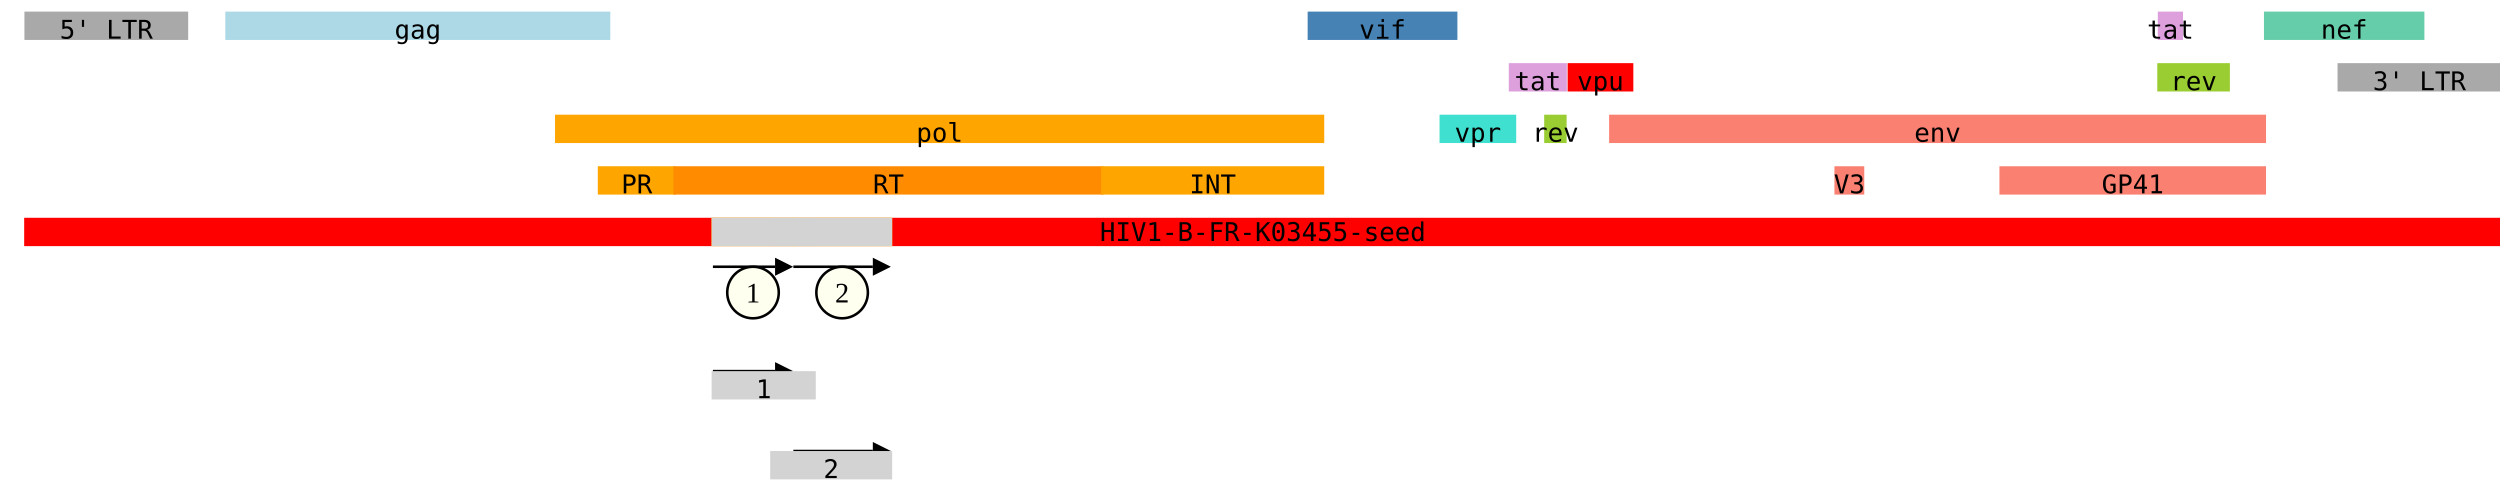
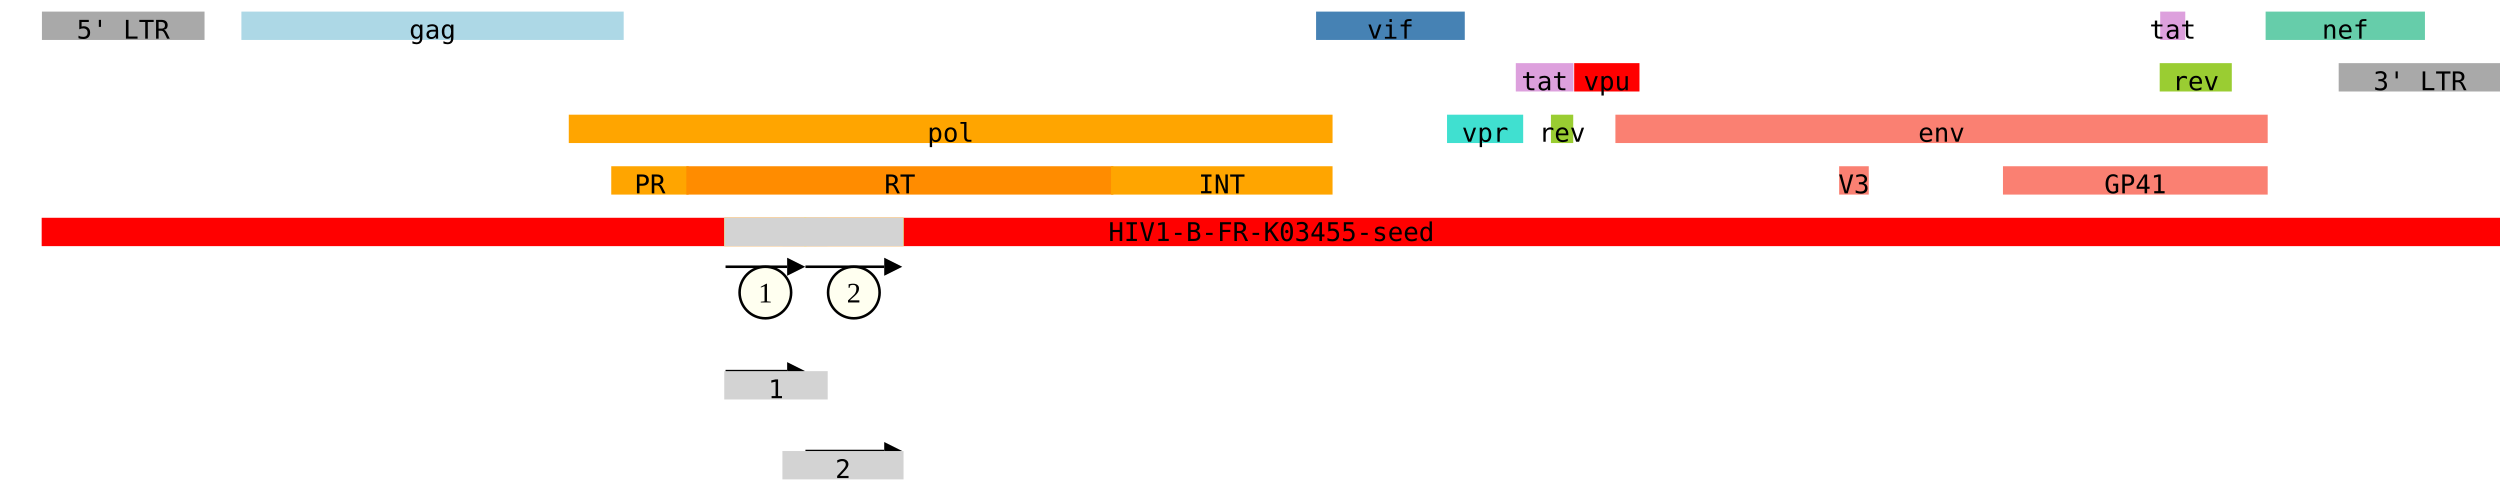
<svg xmlns="http://www.w3.org/2000/svg" width="970.0" height="195.5" viewBox="0.0 -195.5 970.0 195.5">
  <defs>
</defs>
  <g transform="translate(0 -180.5)">
    <g transform="translate(0.0 0)">
-       <rect x="9.978" y="-10" width="62.533" height="10" fill="darkgrey" stroke="darkgrey" />
-       <g transform="translate(41.24402 0)">
+       <rect x="16.768" y="-10" width="62.091" height="10" fill="darkgrey" stroke="darkgrey" />
+       <g transform="translate(47.81362 0)">
        <text x="0" y="0" font-size="10" font-family="monospace" text-anchor="middle">5' LTR</text>
      </g>
    </g>
    <g transform="translate(0.0 0)">
-       <rect x="87.921" y="-10" width="148.38" height="10" fill="lightblue" stroke="lightblue" />
-       <g transform="translate(162.1112 0)">
+       <rect x="94.161" y="-10" width="147.33" height="10" fill="lightblue" stroke="lightblue" />
+       <g transform="translate(167.8259 0)">
        <text x="0" y="0" font-size="10" font-family="monospace" text-anchor="middle">gag</text>
      </g>
    </g>
    <g transform="translate(0.0 0)">
-       <rect x="507.869" y="-10" width="57.1" height="10" fill="steelblue" stroke="steelblue" />
-       <g transform="translate(536.4192 0)">
+       <rect x="511.138" y="-10" width="56.696" height="10" fill="steelblue" stroke="steelblue" />
+       <g transform="translate(539.4861 0)">
        <text x="0" y="0" font-size="10" font-family="monospace" text-anchor="middle">vif</text>
      </g>
    </g>
    <g transform="translate(0.0 0)">
-       <rect x="837.723" y="-10" width="8.792" height="10" fill="plum" stroke="plum" />
-       <g transform="translate(842.1189 0)">
+       <rect x="838.658" y="-10" width="8.73" height="10" fill="plum" stroke="plum" />
+       <g transform="translate(843.0234 0)">
        <text x="0" y="0" font-size="10" font-family="monospace" text-anchor="middle">tat</text>
      </g>
    </g>
    <g transform="translate(0.0 0)">
-       <rect x="878.917" y="-10" width="61.249" height="10" fill="mediumaquamarine" stroke="mediumaquamarine" />
-       <g transform="translate(909.5417 0)">
+       <rect x="879.562" y="-10" width="60.815" height="10" fill="mediumaquamarine" stroke="mediumaquamarine" />
+       <g transform="translate(909.9694 0)">
        <text x="0" y="0" font-size="10" font-family="monospace" text-anchor="middle">nef</text>
      </g>
    </g>
  </g>
  <g transform="translate(0 -160.5)">
    <g transform="translate(0.0 0)">
-       <rect x="585.912" y="-10" width="21.536" height="10" fill="plum" stroke="plum" />
-       <g transform="translate(596.6799 0)">
+       <rect x="588.629" y="-10" width="21.383" height="10" fill="plum" stroke="plum" />
+       <g transform="translate(599.3206 0)">
        <text x="0" y="0" font-size="10" font-family="monospace" text-anchor="middle">tat</text>
      </g>
    </g>
    <g transform="translate(0.0 0)">
-       <rect x="608.732" y="-10" width="24.499" height="10" fill="red" stroke="red" />
-       <g transform="translate(620.9818 0)">
+       <rect x="611.287" y="-10" width="24.326" height="10" fill="red" stroke="red" />
+       <g transform="translate(623.4506 0)">
        <text x="0" y="0" font-size="10" font-family="monospace" text-anchor="middle">vpu</text>
      </g>
    </g>
    <g transform="translate(0.0 0)">
-       <rect x="837.525" y="-10" width="27.167" height="10" fill="yellowgreen" stroke="yellowgreen" />
-       <g transform="translate(851.1086 0)">
+       <rect x="838.462" y="-10" width="26.975" height="10" fill="yellowgreen" stroke="yellowgreen" />
+       <g transform="translate(851.9495 0)">
        <text x="0" y="0" font-size="10" font-family="monospace" text-anchor="middle">rev</text>
      </g>
    </g>
    <g transform="translate(0.0 0)">
-       <rect x="907.467" y="-10" width="62.533" height="10" fill="darkgrey" stroke="darkgrey" />
-       <g transform="translate(938.7336 0)">
+       <rect x="907.909" y="-10" width="62.091" height="10" fill="darkgrey" stroke="darkgrey" />
+       <g transform="translate(938.9547 0)">
        <text x="0" y="0" font-size="10" font-family="monospace" text-anchor="middle">3' LTR</text>
      </g>
    </g>
  </g>
  <g transform="translate(0 -140.5)">
    <g transform="translate(0.0 0)">
-       <rect x="215.852" y="-10" width="297.451" height="10" fill="orange" stroke="orange" />
-       <g transform="translate(364.5774 0)">
+       <rect x="221.186" y="-10" width="295.347" height="10" fill="orange" stroke="orange" />
+       <g transform="translate(368.8598 0)">
        <text x="0" y="0" font-size="10" font-family="monospace" text-anchor="middle">pol</text>
      </g>
    </g>
    <g transform="translate(0.0 0)">
-       <rect x="559.042" y="-10" width="28.747" height="10" fill="turquoise" stroke="turquoise" />
-       <g transform="translate(573.4153 0)">
+       <rect x="561.949" y="-10" width="28.544" height="10" fill="turquoise" stroke="turquoise" />
+       <g transform="translate(576.2206 0)">
        <text x="0" y="0" font-size="10" font-family="monospace" text-anchor="middle">vpr</text>
      </g>
    </g>
    <g transform="translate(0.0 0)">
-       <rect x="599.644" y="-10" width="7.705" height="10" fill="yellowgreen" stroke="yellowgreen" />
-       <g transform="translate(603.4963 0)">
+       <rect x="602.263" y="-10" width="7.651" height="10" fill="yellowgreen" stroke="yellowgreen" />
+       <g transform="translate(606.0888 0)">
        <text x="0" y="0" font-size="10" font-family="monospace" text-anchor="middle">rev</text>
      </g>
    </g>
    <g transform="translate(0.0 0)">
-       <rect x="624.835" y="-10" width="253.885" height="10" fill="salmon" stroke="salmon" />
-       <g transform="translate(751.7772 0)">
+       <rect x="627.276" y="-10" width="252.089" height="10" fill="salmon" stroke="salmon" />
+       <g transform="translate(753.3208 0)">
        <text x="0" y="0" font-size="10" font-family="monospace" text-anchor="middle">env</text>
      </g>
    </g>
  </g>
  <g transform="translate(0 -120.5)">
    <g transform="translate(0.0 0)">
-       <rect x="232.448" y="-10" width="29.241" height="10" fill="orange" stroke="orange" />
-       <g transform="translate(247.0689 0)">
+       <rect x="237.665" y="-10" width="29.034" height="10" fill="orange" stroke="orange" />
+       <g transform="translate(252.1826 0)">
        <text x="0" y="0" font-size="10" font-family="monospace" text-anchor="middle">PR</text>
      </g>
    </g>
    <g transform="translate(0.0 0)">
-       <rect x="261.788" y="-10" width="165.865" height="10" fill="darkorange" stroke="darkorange" />
-       <g transform="translate(344.7209 0)">
+       <rect x="266.798" y="-10" width="164.692" height="10" fill="darkorange" stroke="darkorange" />
+       <g transform="translate(349.1439 0)">
        <text x="0" y="0" font-size="10" font-family="monospace" text-anchor="middle">RT</text>
      </g>
    </g>
    <g transform="translate(0.0 0)">
-       <rect x="427.752" y="-10" width="85.55" height="10" fill="orange" stroke="orange" />
-       <g transform="translate(470.5275 0)">
+       <rect x="431.588" y="-10" width="84.945" height="10" fill="orange" stroke="orange" />
+       <g transform="translate(474.0606 0)">
        <text x="0" y="0" font-size="10" font-family="monospace" text-anchor="middle">INT</text>
      </g>
    </g>
    <g transform="translate(0.0 0)">
-       <rect x="712.262" y="-10" width="10.57" height="10" fill="salmon" stroke="salmon" />
-       <g transform="translate(717.5471 0)">
+       <rect x="714.085" y="-10" width="10.496" height="10" fill="salmon" stroke="salmon" />
+       <g transform="translate(719.3328 0)">
        <text x="0" y="0" font-size="10" font-family="monospace" text-anchor="middle">V3</text>
      </g>
    </g>
    <g transform="translate(0.0 0)">
-       <rect x="776.277" y="-10" width="102.443" height="10" fill="salmon" stroke="salmon" />
-       <g transform="translate(827.4982 0)">
+       <rect x="777.647" y="-10" width="101.719" height="10" fill="salmon" stroke="salmon" />
+       <g transform="translate(828.5062 0)">
        <text x="0" y="0" font-size="10" font-family="monospace" text-anchor="middle">GP41</text>
      </g>
    </g>
  </g>
  <g transform="translate(0 -100.5)">
    <g transform="translate(0.0 0)">
-       <rect x="9.879" y="-10" width="960.121" height="10" fill="red" stroke="red" />
+       <rect x="16.67" y="-10" width="953.33" height="10" fill="red" stroke="red" />
    </g>
    <g transform="translate(0.0 0)">
-       <rect x="276.607" y="-10" width="31.118" height="10" fill="yellow" stroke="yellow" />
+       <rect x="281.511" y="-10" width="30.898" height="10" fill="yellow" stroke="yellow" />
    </g>
    <g transform="translate(0.0 0)">
-       <rect x="307.824" y="-10" width="37.836" height="10" fill="yellow" stroke="yellow" />
+       <rect x="312.508" y="-10" width="37.568" height="10" fill="yellow" stroke="yellow" />
    </g>
    <g transform="translate(0.0 0)">
-       <rect x="276.607" y="-10" width="39.416" height="10" fill="lightgray" stroke="lightgray" />
+       <rect x="281.511" y="-10" width="39.138" height="10" fill="lightgray" stroke="lightgray" />
    </g>
    <g transform="translate(0.0 0)">
-       <rect x="299.328" y="-10" width="46.332" height="10" fill="lightgray" stroke="lightgray" />
+       <rect x="304.072" y="-10" width="46.004" height="10" fill="lightgray" stroke="lightgray" />
    </g>
  </g>
  <g transform="translate(0.0 -102.0)">
-     <rect x="489.989" y="11.5" width="0.0" height="-11.5" fill="transparent" stroke="transparent" />
-     <g transform="translate(489.9888 0)">
+     <rect x="493.291" y="11.5" width="0.0" height="-11.5" fill="transparent" stroke="transparent" />
+     <g transform="translate(493.291 0)">
      <text x="0" y="0" font-size="10" font-family="monospace" text-anchor="middle">HIV1-B-FR-K03455-seed</text>
    </g>
  </g>
  <g transform="translate(0 -72.0)">
    <g transform="translate(0.0 0)">
-       <path d="M276.607,-20.0 L300.725,-20.0" stroke="black" />
-       <circle cx="292.166" cy="-10.0" r="10.0" fill="ivory" stroke="black" />
-       <path d="M307.725,-20.0 L300.725,-23.5 L300.725,-16.5 L307.725,-20.0" fill="black" />
-       <text x="292.166" y="-10.0" font-size="11.0" text-anchor="middle" dy="0.35em">1</text>
+       <path d="M281.511,-20.0 L305.409,-20.0" stroke="black" />
+       <circle cx="296.96" cy="-10.0" r="10.0" fill="ivory" stroke="black" />
+       <path d="M312.409,-20.0 L305.409,-23.5 L305.409,-16.5 L312.409,-20.0" fill="black" />
+       <text x="296.96" y="-10.0" font-size="11.0" text-anchor="middle" dy="0.35em">1</text>
    </g>
    <g transform="translate(0.0 0)">
-       <path d="M307.824,-20.0 L338.659,-20.0" stroke="black" />
-       <circle cx="326.742" cy="-10.0" r="10.0" fill="ivory" stroke="black" />
-       <path d="M345.659,-20.0 L338.659,-23.5 L338.659,-16.5 L345.659,-20.0" fill="black" />
-       <text x="326.742" y="-10.0" font-size="11.0" text-anchor="middle" dy="0.35em">2</text>
+       <path d="M312.508,-20.0 L343.076,-20.0" stroke="black" />
+       <circle cx="331.292" cy="-10.0" r="10.0" fill="ivory" stroke="black" />
+       <path d="M350.076,-20.0 L343.076,-23.5 L343.076,-16.5 L350.076,-20.0" fill="black" />
+       <text x="331.292" y="-10.0" font-size="11.0" text-anchor="middle" dy="0.35em">2</text>
    </g>
  </g>
  <g transform="translate(0 -61.0)">
    <g transform="translate(0.0 0)">
-       <path d="M276.607,9.5 L300.725,9.5" stroke="black" />
-       <path d="M307.725,9.5 L300.725,6.0 L300.725,13.0 L307.725,9.5" fill="black" />
+       <path d="M281.511,9.5 L305.409,9.5" stroke="black" />
+       <path d="M312.409,9.5 L305.409,6.0 L305.409,13.0 L312.409,9.5" fill="black" />
    </g>
  </g>
  <g transform="translate(0 -41.0)">
    <g transform="translate(0.0 0)">
-       <rect x="276.607" y="-10" width="39.416" height="10" fill="lightgrey" stroke="lightgrey" />
-       <g transform="translate(296.3148 0)">
+       <rect x="281.511" y="-10" width="39.138" height="10" fill="lightgrey" stroke="lightgrey" />
+       <g transform="translate(301.0801 0)">
        <text x="0" y="0" font-size="10" font-family="monospace" text-anchor="middle">1</text>
      </g>
    </g>
  </g>
  <g transform="translate(0 -30.0)">
    <g transform="translate(0.0 0)">
-       <path d="M307.824,9.5 L338.659,9.5" stroke="black" />
-       <path d="M345.659,9.5 L338.659,6.0 L338.659,13.0 L345.659,9.5" fill="black" />
+       <path d="M312.508,9.5 L343.076,9.5" stroke="black" />
+       <path d="M350.076,9.5 L343.076,6.0 L343.076,13.0 L350.076,9.5" fill="black" />
    </g>
  </g>
  <g transform="translate(0 -10.0)">
    <g transform="translate(0.0 0)">
-       <rect x="299.328" y="-10" width="46.332" height="10" fill="lightgrey" stroke="lightgrey" />
-       <g transform="translate(322.4936 0)">
+       <rect x="304.072" y="-10" width="46.004" height="10" fill="lightgrey" stroke="lightgrey" />
+       <g transform="translate(327.0738 0)">
        <text x="0" y="0" font-size="10" font-family="monospace" text-anchor="middle">2</text>
      </g>
    </g>
  </g>
</svg>
